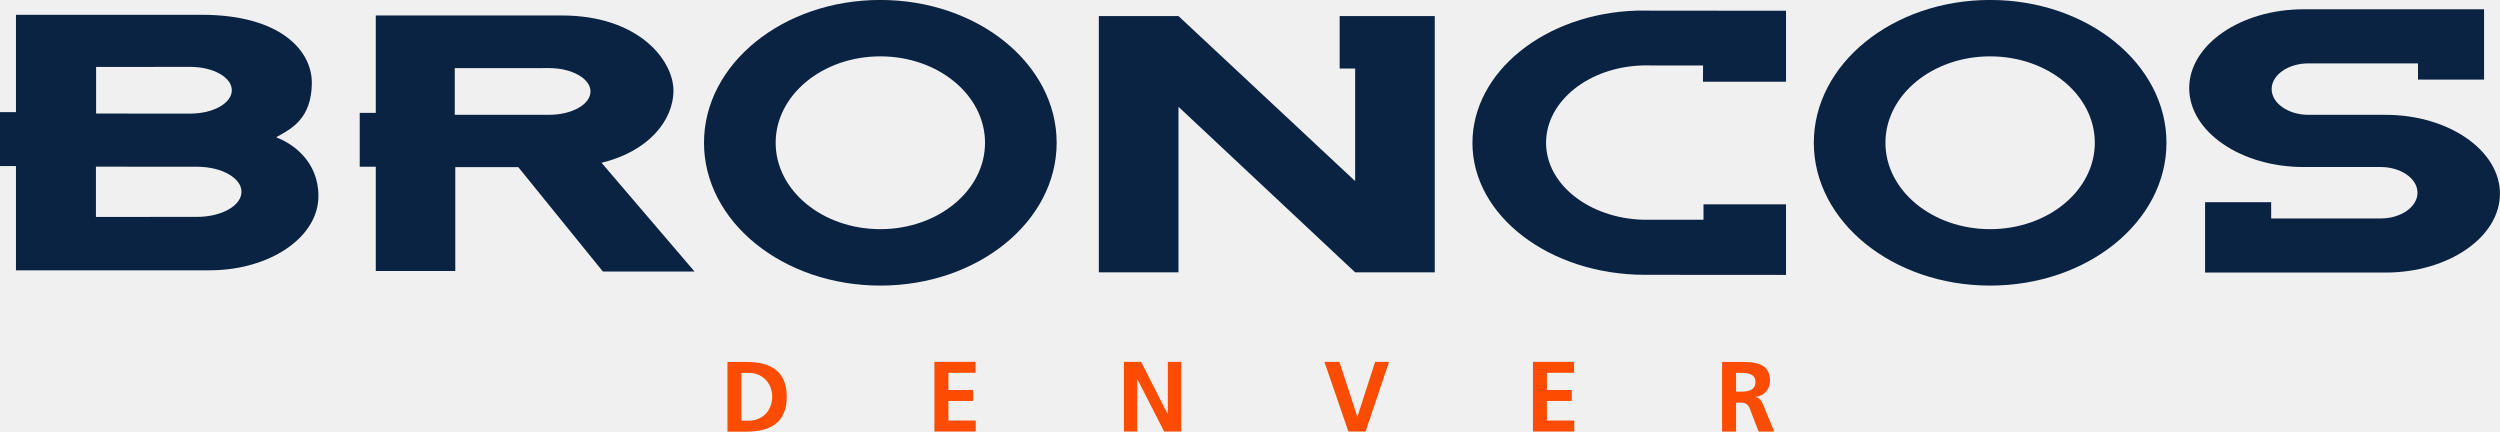
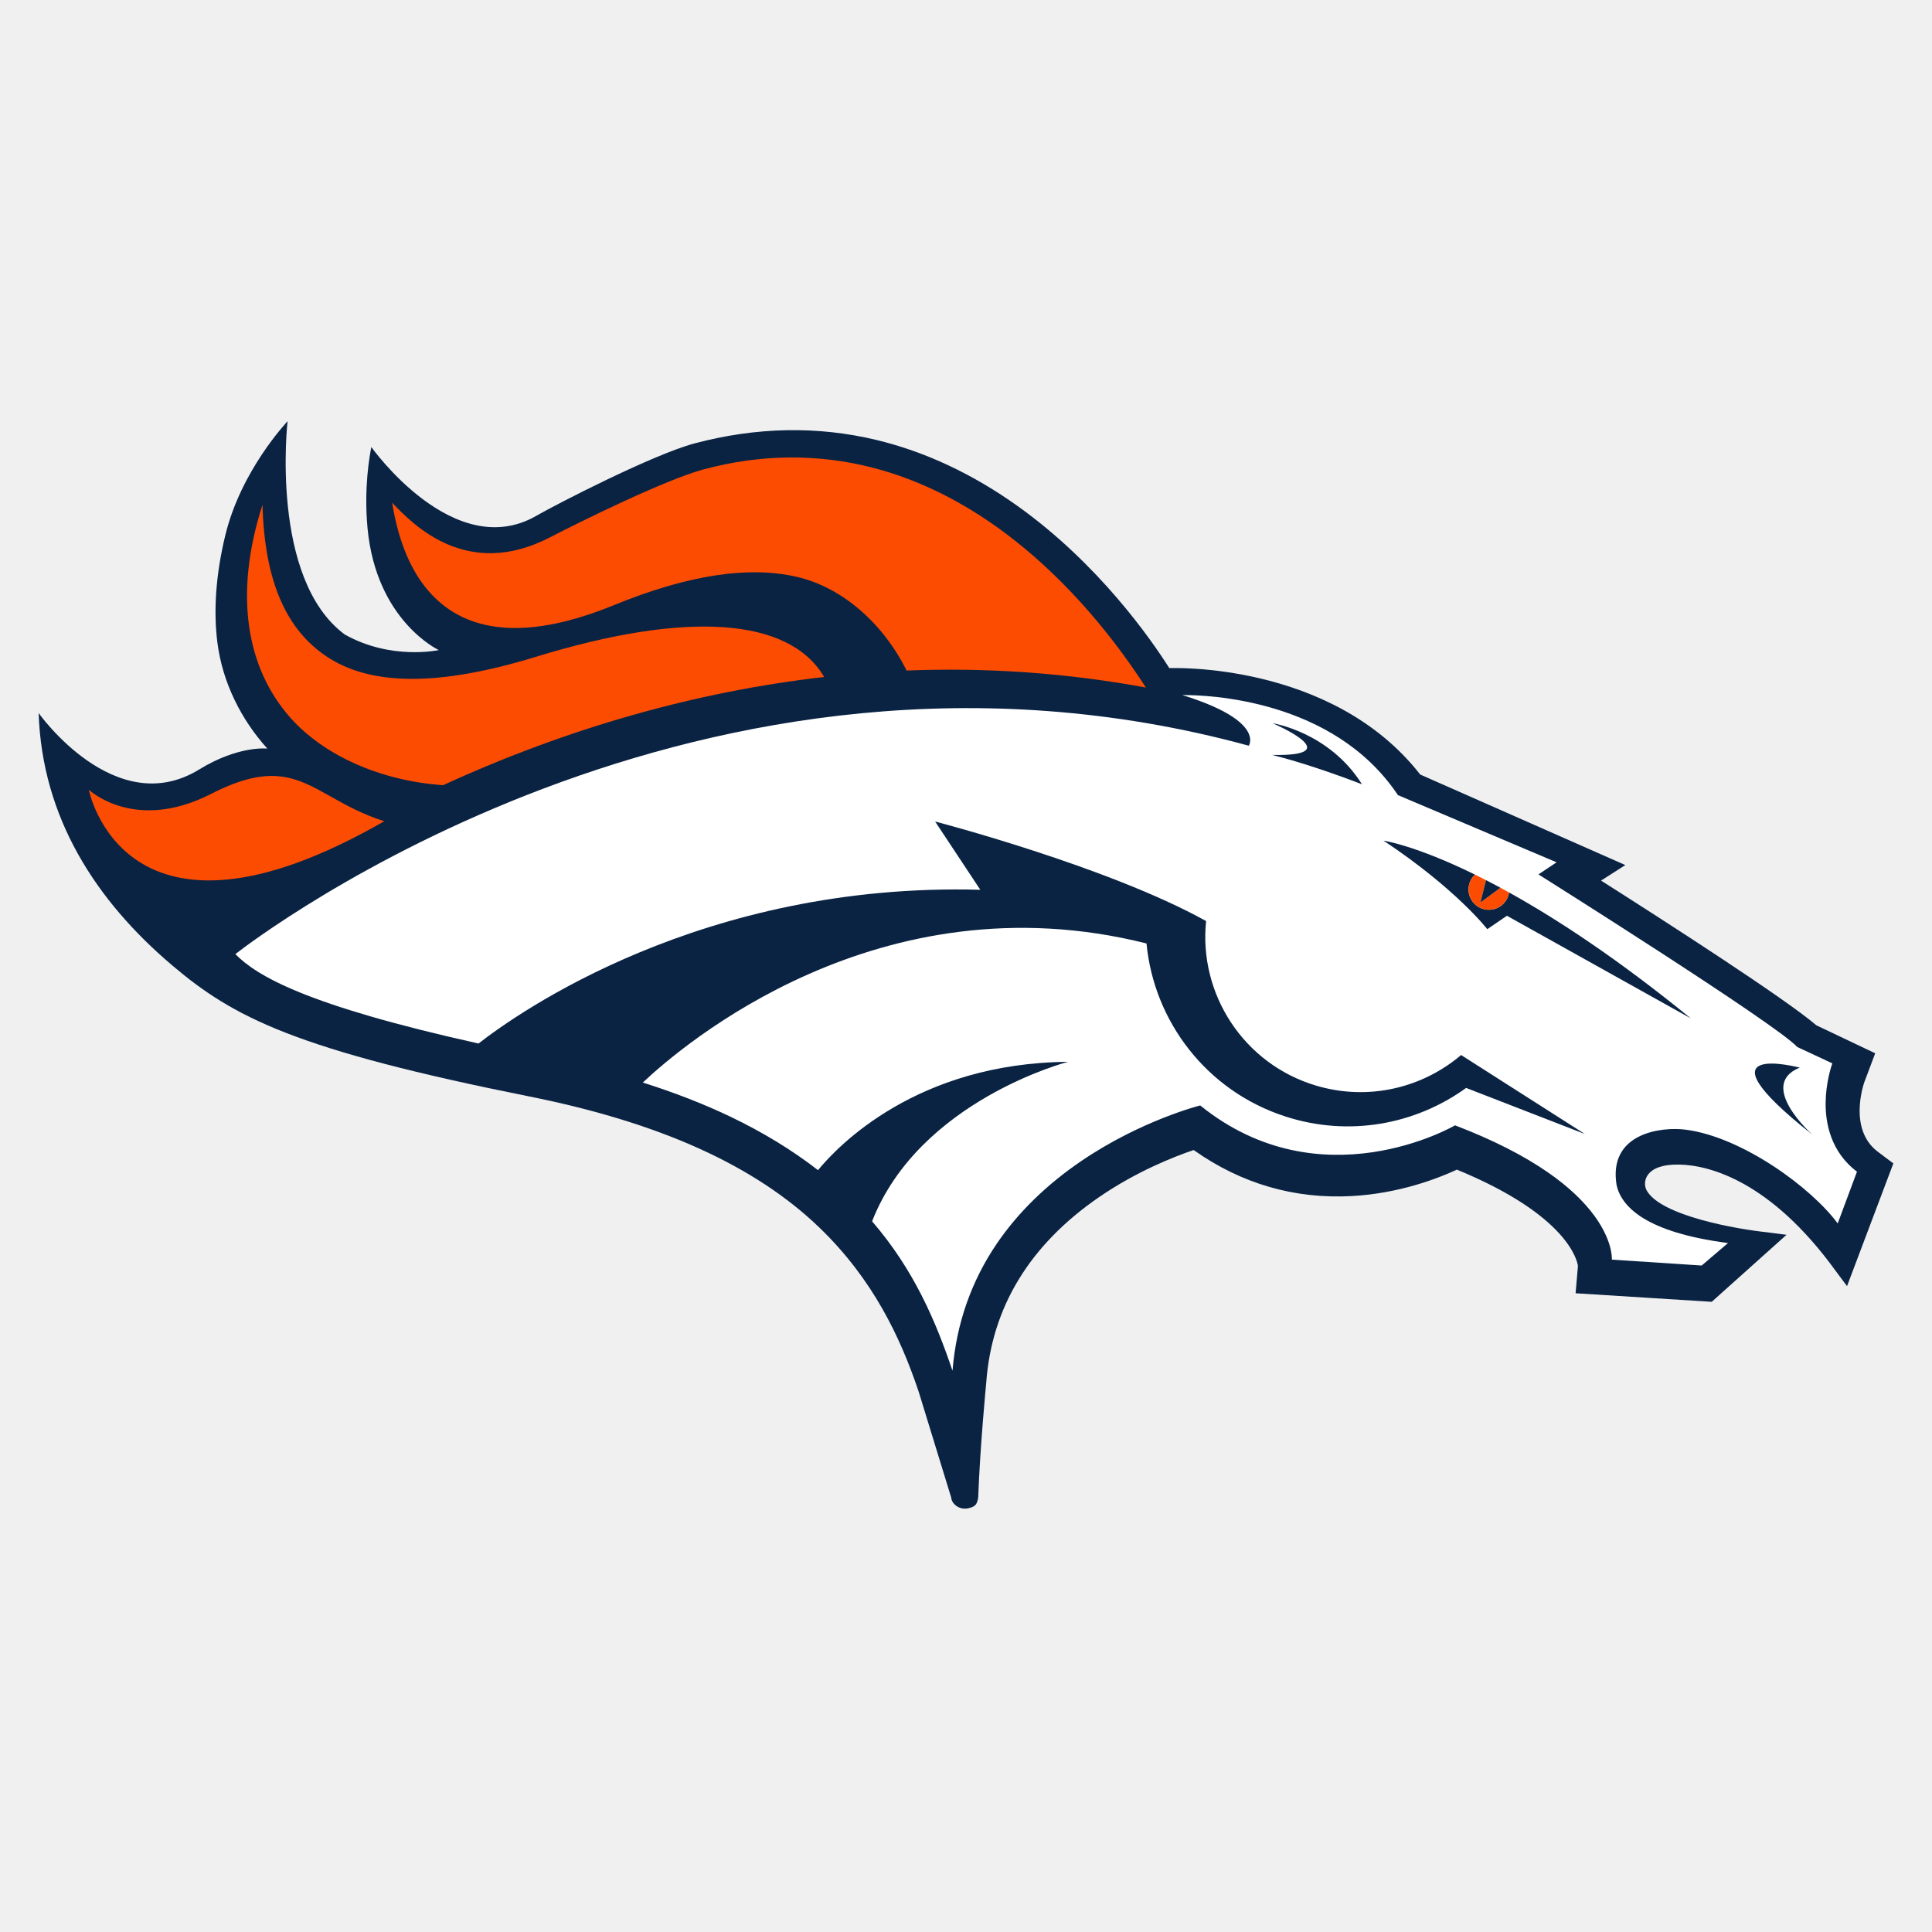
- <svg xmlns="http://www.w3.org/2000/svg" xml:space="preserve" height="32.931" viewBox="0 0 190.773 32.931" width="190.77">
-   <g transform="matrix(1.25 0 0 -1.25 -286.16 511.2)">
-     <g transform="translate(0 .40092)">
-       <g fill="#0A2343">
-         <path d="m282.67 394.57c-3.53 0-6.39 2.361-6.39 5.274 0 2.914 2.861 5.275 6.39 5.275 3.529 0 6.391-2.361 6.391-5.275 0-2.913-2.862-5.274-6.391-5.274zm0 13.992c-5.945 0-10.765-3.904-10.765-8.718 0-4.815 4.82-8.719 10.765-8.719 5.944 0 10.764 3.904 10.764 8.719 0 4.814-4.82 8.718-10.764 8.718" />
-         <path d="m350.42 394.57c-3.529 0-6.391 2.361-6.391 5.274 0 2.914 2.863 5.275 6.391 5.275 3.53 0 6.391-2.361 6.391-5.275 0-2.913-2.862-5.274-6.391-5.274zm0 13.992c-5.943 0-10.763-3.904-10.763-8.718 0-4.815 4.82-8.719 10.763-8.719 5.946 0 10.765 3.904 10.765 8.719 0 4.814-4.819 8.718-10.765 8.718" />
-         <path d="m240.96 395.32c-0.004 0-6.176-0.004-6.176-0.004v3.068s6.172-0.004 6.176-0.004c1.496 0 2.71-0.684 2.71-1.529 0-0.844-1.213-1.531-2.71-1.531zm-6.165 9.154s5.755 0.002 5.759 0.002c1.395 0 2.526-0.639 2.526-1.425 0-0.788-1.131-1.426-2.526-1.426-0.004 0-5.759 0.002-5.759 0.002v2.848zm11.026-4.313v0.041c0.877 0.484 2.125 1.097 2.144 3.281 0.016 2.017-1.968 4.173-6.713 4.173h-11.35v-5.943h-0.979v-3.291h0.979v-6.364h11.817c3.651 0 6.648 1.993 6.648 4.535 0 2.122-1.569 3.2-2.546 3.568" />
-         <path d="m262.45 401.55c-0.004 0-5.759 0.002-5.759 0.002v2.848s5.755 0.002 5.759 0.002c1.394 0 2.526-0.639 2.526-1.427 0-0.787-1.132-1.424-2.526-1.424zm3.2-2.927c2.812 0.675 4.39 2.539 4.39 4.419-0.002 1.8-2.078 4.573-6.822 4.573h-11.349v-5.944h-0.981v-3.289h0.981v-6.366h4.853v6.341h3.845l5.165-6.374h5.596l-5.677 6.639" />
-         <path d="m337.96 403.57v4.332l-9.108 0.009c-5.618-0.171-10.035-3.748-10.035-8.081 0-4.446 4.716-8.047 10.532-8.047 0.004 0 6.802-0.003 8.61-0.006v4.307h-5.037v-0.939h-3.67c-3.3 0.085-5.941 2.153-5.941 4.697 0 2.541 2.613 4.638 5.913 4.723 0 0 2.36 0 3.671-0.002l-0.004-0.995 5.069 0.002" />
-         <path d="m310.71 407.58v-3.206h0.946v-6.871l-10.785 10.077h-4.862v-15.646h4.862v10.106l10.785-10.106h4.861v15.646h-5.807" />
-         <path d="m374.56 401.55h-4.709c-1.234 0-2.245 0.708-2.245 1.571 0 0.864 1.011 1.569 2.245 1.569h6.688v-0.992h4.035v4.295h-11.018c-3.842 0-6.983-2.167-6.983-4.814 0-2.648 3.141-4.816 6.983-4.816h4.709c1.234 0 2.245-0.706 2.245-1.569 0-0.864-1.011-1.571-2.245-1.571h-6.688v0.993h-4.035v-4.296h11.018c3.842 0 6.983 2.167 6.983 4.816 0 2.646-3.141 4.814-6.983 4.814" />
-       </g>
-       <g fill="#FC4C02">
-         <path d="m274.19 382.88h0.476c0.714 0 1.402 0.53 1.402 1.457 0 0.926-0.688 1.458-1.402 1.458h-0.476v-2.915zm-0.853 3.584h1.165c1.303 0 2.456-0.438 2.456-2.127s-1.153-2.128-2.456-2.128h-1.165v4.255" />
-         <path d="m285.97 386.47h2.512v-0.669h-1.658v-1.049h1.517v-0.67h-1.517v-1.195h1.67v-0.671h-2.524v4.255" />
-         <path d="m297.54 386.47h1.047l1.623-3.181h0.011v3.181h0.818v-4.255h-1.043l-1.627 3.183h-0.014v-3.183h-0.815v4.255" />
-         <path d="m309.78 386.47h0.914l1.091-3.341h0.012l1.08 3.341h0.848l-1.433-4.255h-1.048l-1.463 4.255" />
-         <path d="m322.51 386.47h2.512v-0.669h-1.658v-1.049h1.517v-0.67h-1.517v-1.195h1.669v-0.671h-2.523v4.255" />
-         <path d="m334.91 384.65h0.281c0.42 0 0.902 0.061 0.902 0.591 0 0.511-0.476 0.556-0.902 0.556h-0.281v-1.147zm-0.853 1.816h0.921c0.913 0 2.005 0.031 2.005-1.151 0-0.501-0.336-0.916-0.878-0.989v-0.012c0.231-0.018 0.366-0.249 0.451-0.439l0.683-1.664h-0.951l-0.513 1.331c-0.121 0.316-0.231 0.437-0.591 0.437h-0.274v-1.768h-0.853v4.255" />
-       </g>
-     </g>
-   </g>
+ <svg xmlns="http://www.w3.org/2000/svg" width="500" height="500" viewBox="0 0 500 500" fill="none">
+   <path fill-rule="evenodd" clip-rule="evenodd" d="M253.155 387.502C253.169 387.686 252.952 388.914 252.467 389.45C251.978 389.99 251.262 390.188 250.57 390.34C249.439 390.59 248.322 390.35 247.422 389.667C246.684 389.108 246.222 388.323 246.167 387.562C246.167 387.548 246.162 387.539 246.162 387.52L246.157 387.525L237.752 360.163C233.044 346.131 225.927 331.08 212.121 317.759C195.445 301.673 170.862 290.545 136.964 283.759C107.419 277.842 87.973 272.751 73.909 267.263C60.408 261.996 52.446 256.513 44.645 249.908C24.761 233.065 10.9 211.593 10 184.545C10 184.545 29.783 212.502 51.527 199.149C61.807 192.839 69.196 193.74 69.196 193.74C62.508 186.359 57.574 176.721 56.254 166.239C55.202 157.857 55.889 148.552 58.294 138.587C62.388 121.624 74.311 109.194 74.426 109C74.426 109 69.736 149.747 89.219 164.204C101.234 170.966 113.562 168.238 113.562 168.238C113.562 168.238 97.384 160.747 95.118 136.699C94.126 126.129 95.686 117.816 96.101 115.693C96.101 115.693 117.458 145.842 138.856 133.459C143.643 130.689 168.895 117.636 179.784 114.742C195.768 110.5 211.586 110.2 226.799 113.856C239.428 116.888 251.756 122.667 263.448 131.026C284.288 145.93 297.784 165.279 302.617 172.909C302.617 172.909 344.559 171.063 367.513 200.4L367.546 200.446L420.635 223.88L414.616 227.73L414.353 227.9L414.626 228.071C431.805 238.992 461.863 258.345 470.046 265.324L470.065 265.343L470.092 265.357L485.301 272.589L482.527 279.952V279.956C482.343 280.45 478.216 292.252 486.003 298.091L489.917 301.027C489.917 301.027 489.963 301.059 490 301.091L489.963 301.184L478.008 332.852L474.98 328.786C458.304 305.799 442.541 301.553 434.621 301.391C425.657 301.202 425.025 305.979 426.137 308.038C429.742 314.698 449.834 318.151 457.279 318.908C457.275 318.908 462.204 319.55 462.347 319.568L442.994 336.909L407.905 334.703L407.762 334.694L407.776 334.551L408.367 327.659V327.618C408.187 326.312 405.814 314.546 377.123 302.735L377.04 302.707L376.957 302.744C372.078 304.996 362.067 308.883 349.798 309.543C335.005 310.341 321.278 306.349 308.995 297.685L308.912 297.634L308.811 297.657C303.886 299.337 294.17 303.132 284.458 309.801C266.434 322.194 256.598 338.4 255.227 357.975C255.227 357.975 253.649 374.107 253.159 387.502" fill="#0A2343" />
+   <path fill-rule="evenodd" clip-rule="evenodd" d="M260.191 137.998C249.252 129.815 237.737 124.12 225.963 121.069C211.743 117.386 196.955 117.478 182.043 121.489C172.383 124.087 150.543 134.809 142.365 139.051C120.862 150.197 106.955 135.778 101.722 130.351L101.482 130.106C101.98 133.069 102.963 138.437 105.349 143.924C108.326 150.774 112.628 155.814 118.148 158.897C128.02 164.412 141.755 163.632 158.975 156.575C178.152 148.715 194.237 146.311 206.786 149.426C218.094 152.237 228.492 161.246 234.635 173.537C255.414 172.701 276.248 174.183 296.56 177.935C286.148 161.818 273.58 148.018 260.191 137.998ZM138.742 169.969C113.592 177.686 95.763 177.603 84.229 169.701C74.398 162.967 68.472 151.009 67.932 130.637C60.358 154.254 63.986 172.978 74.971 185.541C83.685 195.506 98.528 202.101 114.686 203.2C146.939 188.412 180.114 178.997 213.289 175.203C204.262 159.838 177.815 157.969 138.742 169.969ZM99.451 212.532C32.062 251.255 22.983 204.377 22.983 204.377C22.983 204.377 34.789 215.624 54.654 205.447C70.192 197.487 76.763 201.18 85.606 206.148C89.473 208.322 93.775 210.739 99.451 212.532Z" fill="#FC4C02" />
+   <path fill-rule="evenodd" clip-rule="evenodd" d="M472.471 285.428C472.522 280.236 473.911 276.008 474.202 275.195L465.151 270.968L465.114 270.959L465.095 270.931C459.506 264.885 398.985 226.822 398.375 226.434L398.145 226.291L398.371 226.148L402.843 223.166L361.826 205.794L361.78 205.771L361.748 205.729C345.1 180.829 312.289 179.837 305.989 179.883C318.488 183.746 322.305 187.549 323.269 190.083C323.911 191.777 323.269 192.834 323.242 192.875L323.172 192.986L323.052 192.954C181.531 154.379 65.758 243.132 60.908 246.926C66.465 252.534 78.954 260.089 123.848 270.059C133.868 262.231 181.623 228.275 253.702 230.274L242.006 212.606C242.006 212.606 286.651 224.209 312.137 238.369C310.171 257.237 321.857 275.422 340.706 280.988C354.22 284.976 368.154 281.532 378.132 273.04L410.159 293.477L379.434 281.555C366.368 291.008 349.12 294.299 332.611 288.931C312.183 282.299 298.637 264.271 296.712 244.166C227.551 226.799 176.555 270.534 166.365 280.162C174.603 282.769 182.205 285.732 189.1 289.032C197.5 293.057 205.065 297.677 211.697 302.837C216.82 296.588 237.243 275.122 276.409 274.799C276.409 274.799 237.954 284.749 225.695 316.074C236.588 328.688 242.195 342.017 246.506 354.746C247.485 342.649 251.352 331.545 258.049 321.737C263.528 313.725 270.88 306.552 279.908 300.423C295.277 289.988 310.379 286.148 310.531 286.111L310.614 286.088L310.678 286.143C341.842 311.26 376.143 291.483 376.485 291.275L376.554 291.239L376.637 291.266C386.228 294.931 394.332 299.039 400.706 303.483C405.815 307.032 409.84 310.812 412.669 314.703C417.059 320.745 417.183 325.088 417.155 325.992L440.394 327.516L447.211 321.696C426.091 318.959 419.689 312.395 418.383 306.774C416.112 293.209 429.958 291.539 436.268 292.36C450.977 294.28 468.862 307.457 475.595 316.623L480.58 303.239C473.795 298.083 472.42 290.708 472.471 285.428Z" fill="white" />
+   <path fill-rule="evenodd" clip-rule="evenodd" d="M390.534 230.962C390.132 233.671 387.7 235.651 384.922 235.434C382.023 235.217 379.849 232.683 380.071 229.78C380.182 228.419 380.8 227.214 381.723 226.347C366.188 218.722 358.06 217.563 358.06 217.563C376.877 230.053 384.908 240.47 384.908 240.47L389.994 236.999L437.574 263.556C418.646 248.117 402.894 237.82 390.534 230.962Z" fill="#0A2343" />
+   <path fill-rule="evenodd" clip-rule="evenodd" d="M380.071 229.78C379.849 232.683 382.023 235.216 384.921 235.433C387.7 235.65 390.132 233.67 390.534 230.961C389.786 230.546 389.048 230.14 388.318 229.752L383.126 233.564L384.571 227.776C383.597 227.273 382.646 226.798 381.723 226.346C380.8 227.213 380.181 228.418 380.071 229.78Z" fill="#FC4C02" />
+   <path fill-rule="evenodd" clip-rule="evenodd" d="M383.126 233.565L388.318 229.753C387.031 229.051 385.78 228.396 384.571 227.777L383.126 233.565Z" fill="#0A2343" />
+   <path fill-rule="evenodd" clip-rule="evenodd" d="M465.779 276.303C454.577 280.784 469.014 293.629 469.014 293.629C437.62 268.849 465.779 276.303 465.779 276.303Z" fill="#0A2343" />
+   <path fill-rule="evenodd" clip-rule="evenodd" d="M329.214 195.377C349.512 195.788 329.366 187.176 329.366 187.176C329.366 187.176 343.978 189.419 352.48 202.974C344.458 199.882 335.685 196.97 329.214 195.377Z" fill="#0A2343" />
</svg>
